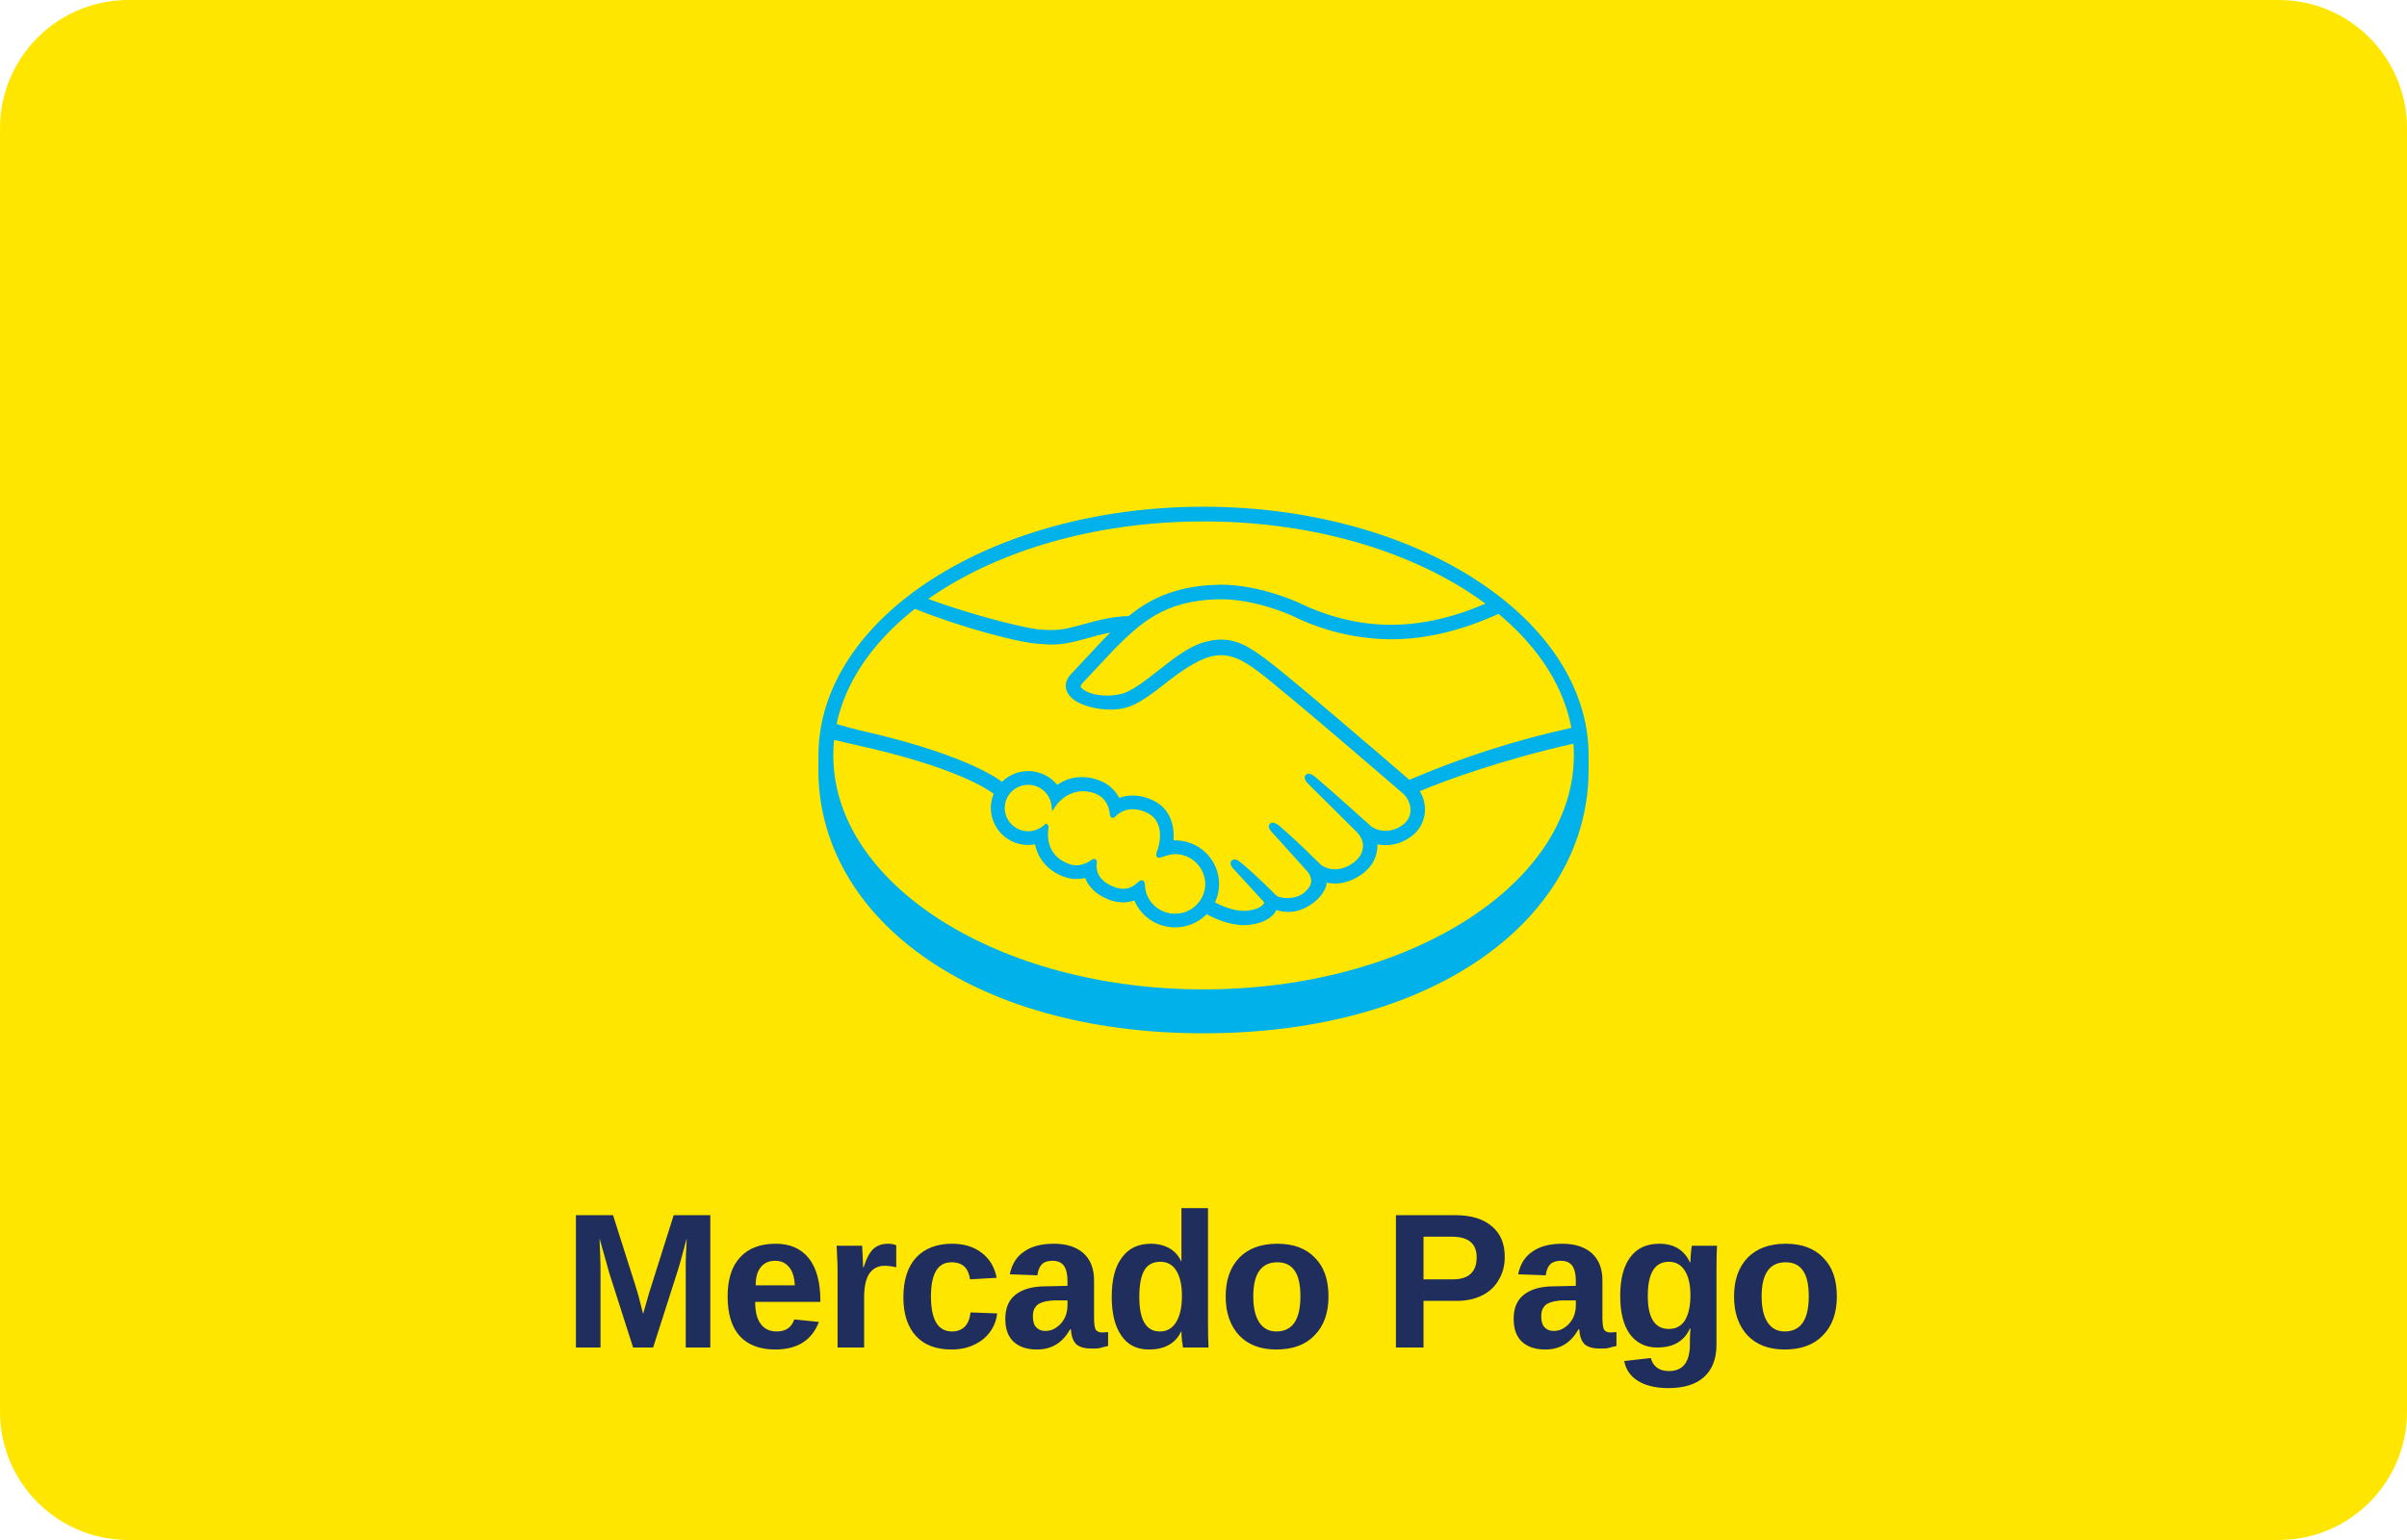
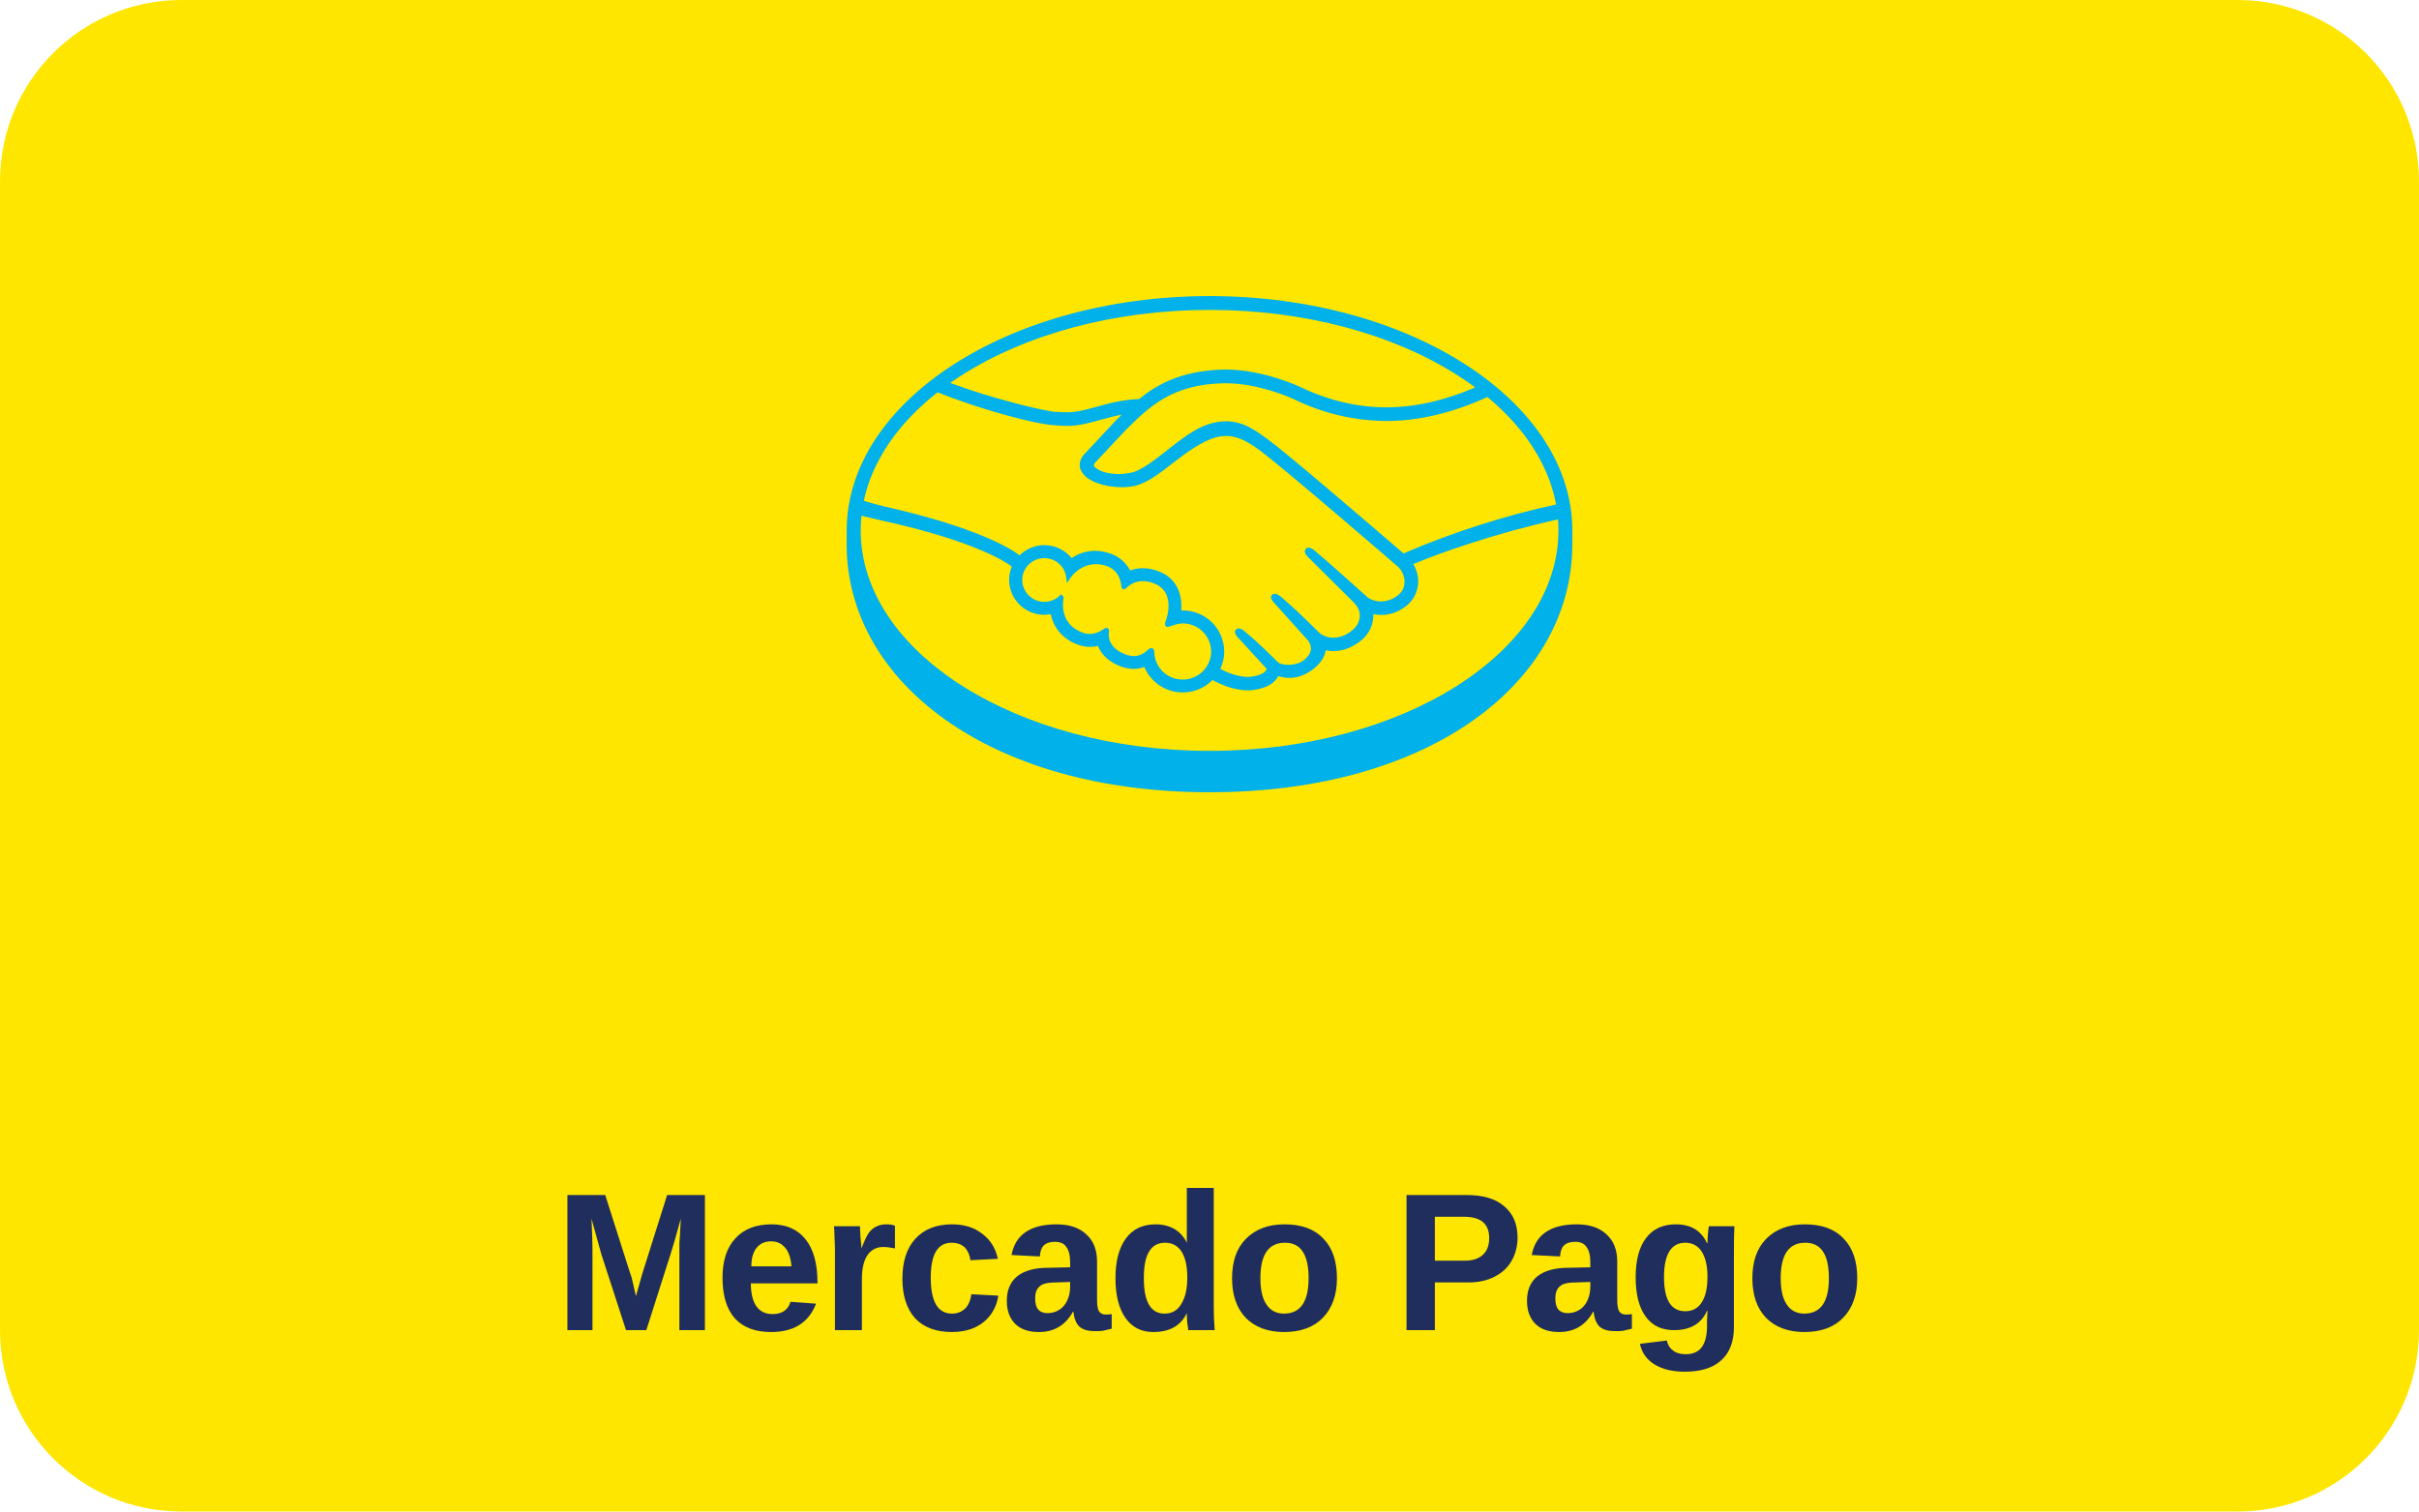
- <svg xmlns="http://www.w3.org/2000/svg" viewBox="0 0 75 48" width="75" height="48">
-   <rect width="75" height="48" rx="4" fill="#FFE600" />
-   <g transform="translate(25.5, 12) scale(1)">
+ <svg xmlns="http://www.w3.org/2000/svg" viewBox="0 0 80 50" width="80" height="50">
+   <rect width="80" height="50" rx="6" fill="#FFE600" />
+   <g transform="translate(28, 6) scale(1)">
    <path fill="#00B1EA" d="M11.115 16.479a.93.927 0 0 1-.939-.886c-.002-.042-.006-.155-.103-.155-.04 0-.074.023-.113.059-.112.103-.254.206-.46.206a.816.814 0 0 1-.305-.066c-.535-.214-.542-.578-.521-.725.006-.038.007-.08-.02-.11l-.032-.03h-.034c-.027 0-.055.012-.093.039a.788.786 0 0 1-.454.16.7.699 0 0 1-.253-.05c-.708-.27-.65-.928-.617-1.126.005-.041-.005-.072-.03-.092l-.05-.04-.047.043a.728.726 0 0 1-.505.203.73.728 0 0 1-.732-.725c0-.4.328-.722.732-.722.364 0 .675.27.721.63l.026.195.11-.165c.01-.018.307-.46.852-.46.102 0 .21.016.316.05.434.13.508.52.519.68.008.094.075.1.09.1.037 0 .064-.024.083-.045a.746.744 0 0 1 .54-.225c.128 0 .263.03.402.09.69.293.379 1.158.374 1.167-.058.144-.061.207-.005.244l.027.013h.02c.03 0 .07-.014.134-.035.093-.032.235-.08.367-.08a.944.942 0 0 1 .94.93.936.934 0 0 1-.94.928zm7.302-4.171c-1.138-.98-3.768-3.24-4.481-3.77-.406-.302-.685-.462-.928-.533a1.559 1.554 0 0 0-.456-.07c-.182 0-.376.032-.58.095-.46.145-.918.505-1.362.854l-.023.018c-.414.324-.84.66-1.164.73a1.986 1.98 0 0 1-.43.049c-.362 0-.687-.104-.81-.258-.02-.025-.007-.066.04-.125l.008-.008 1-1.067c.783-.774 1.525-1.506 3.23-1.545h.085c1.062 0 2.12.469 2.24.524a7.03 7.03 0 0 0 3.056.724c1.076 0 2.188-.263 3.354-.795a9.135 9.11 0 0 0-.405-.317c-1.025.44-2.003.66-2.946.66-.962 0-1.925-.229-2.858-.68-.05-.022-1.22-.567-2.44-.57-.032 0-.065 0-.096.002-1.434.033-2.24.536-2.782.976-.528.013-.982.138-1.388.25-.361.1-.673.186-.979.185-.125 0-.35-.01-.37-.012-.35-.01-2.115-.437-3.518-.962-.143.1-.28.203-.415.31 1.466.593 3.25 1.053 3.812 1.089.157.01.323.027.491.027.372 0 .744-.103 1.104-.203.213-.059.446-.123.692-.17l-.196.194-1.017 1.087c-.08.08-.254.294-.14.557a.705.703 0 0 0 .268.292c.243.162.677.27 1.08.271.152 0 .297-.015.43-.044.427-.095.874-.448 1.349-.82.377-.296.913-.672 1.323-.782a1.494 1.49 0 0 1 .37-.05.611.61 0 0 1 .095.005c.27.034.533.125 1.003.472.835.62 4.531 3.815 4.566 3.846.002.002.238.203.22.537-.007.186-.11.352-.294.466a.902.9 0 0 1-.484.15.804.802 0 0 1-.428-.124c-.014-.01-1.28-1.157-1.746-1.543-.074-.06-.146-.115-.22-.115a.122.122 0 0 0-.096.045c-.073.09.01.212.105.294l1.48 1.47c.002 0 .184.17.204.395.012.244-.106.447-.35.606a.957.955 0 0 1-.526.171.766.764 0 0 1-.42-.127l-.214-.206a21.035 20.978 0 0 0-1.08-1.009c-.072-.058-.148-.112-.221-.112a.127.127 0 0 0-.094.038c-.033.037-.056.103.028.212a.698.696 0 0 0 .075.083l1.078 1.198c.01.01.222.26.024.511l-.038.048a1.18 1.178 0 0 1-.1.096c-.184.15-.43.164-.527.164a.8.798 0 0 1-.147-.012c-.106-.018-.178-.048-.212-.089l-.013-.013c-.06-.06-.602-.609-1.054-.98-.059-.05-.133-.11-.21-.11a.128.128 0 0 0-.096.042c-.09.096.044.24.1.293l.92 1.003a.204.204 0 0 1-.033.062c-.033.044-.144.155-.479.196a.91.907 0 0 1-.122.007c-.345 0-.712-.164-.902-.264a1.343 1.34 0 0 0 .13-.576 1.368 1.365 0 0 0-1.42-1.357c.024-.342-.025-.99-.697-1.274a1.455 1.452 0 0 0-.575-.125c-.146 0-.287.025-.42.075a1.153 1.15 0 0 0-.671-.564 1.52 1.515 0 0 0-.494-.085c-.28 0-.537.08-.767.242a1.168 1.165 0 0 0-.903-.43 1.173 1.17 0 0 0-.82.335c-.287-.217-1.425-.93-4.467-1.613a17.39 17.344 0 0 1-.692-.189 4.822 4.82 0 0 0-.077.494l.67.157c3.108.682 4.136 1.391 4.309 1.525a1.145 1.142 0 0 0-.09.442 1.16 1.158 0 0 0 1.378 1.132c.096.467.406.821.879 1.003a1.165 1.162 0 0 0 .415.08c.09 0 .179-.012.266-.034.086.22.282.493.722.668a1.233 1.23 0 0 0 .457.094c.122 0 .241-.022.355-.063a1.373 1.37 0 0 0 1.269.841c.37.002.726-.147.985-.41.221.121.688.341 1.163.341.06 0 .118-.002.175-.01.47-.059.689-.24.789-.382a.571.57 0 0 0 .048-.078c.11.032.234.058.373.058.255 0 .501-.086.75-.265.244-.174.418-.424.444-.637v-.01c.083.017.167.026.251.026.265 0 .527-.082.773-.242.48-.31.562-.715.554-.98a1.28 1.279 0 0 0 .978-.194 1.04 1.04 0 0 0 .502-.808 1.088 1.085 0 0 0-.16-.653c.804-.342 2.636-1.003 4.795-1.483a4.734 4.721 0 0 0-.067-.492 27.742 27.667 0 0 0-5.049 1.62zm5.123-.763c0 4.027-5.166 7.293-11.537 7.293-6.372 0-11.538-3.266-11.538-7.293 0-4.028 5.165-7.293 11.539-7.293 6.371 0 11.537 3.265 11.537 7.293zm.46.004c0-4.272-5.374-7.755-12-7.755S.002 7.277.002 11.55L0 12.004c0 4.533 4.695 8.203 11.999 8.203 7.347 0 12-3.67 12-8.204z" />
  </g>
-   <text x="37.5" y="42" font-family="-apple-system, BlinkMacSystemFont, 'Helvetica Neue', Arial, sans-serif" font-size="6" font-weight="700" fill="#1F2E5C" text-anchor="middle" letter-spacing="-0.1">Mercado Pago</text>
+   <text x="40" y="44" font-family="-apple-system, BlinkMacSystemFont, 'Helvetica Neue', Arial, sans-serif" font-size="6.5" font-weight="700" fill="#1F2E5C" text-anchor="middle" letter-spacing="-0.1">Mercado Pago</text>
</svg>
